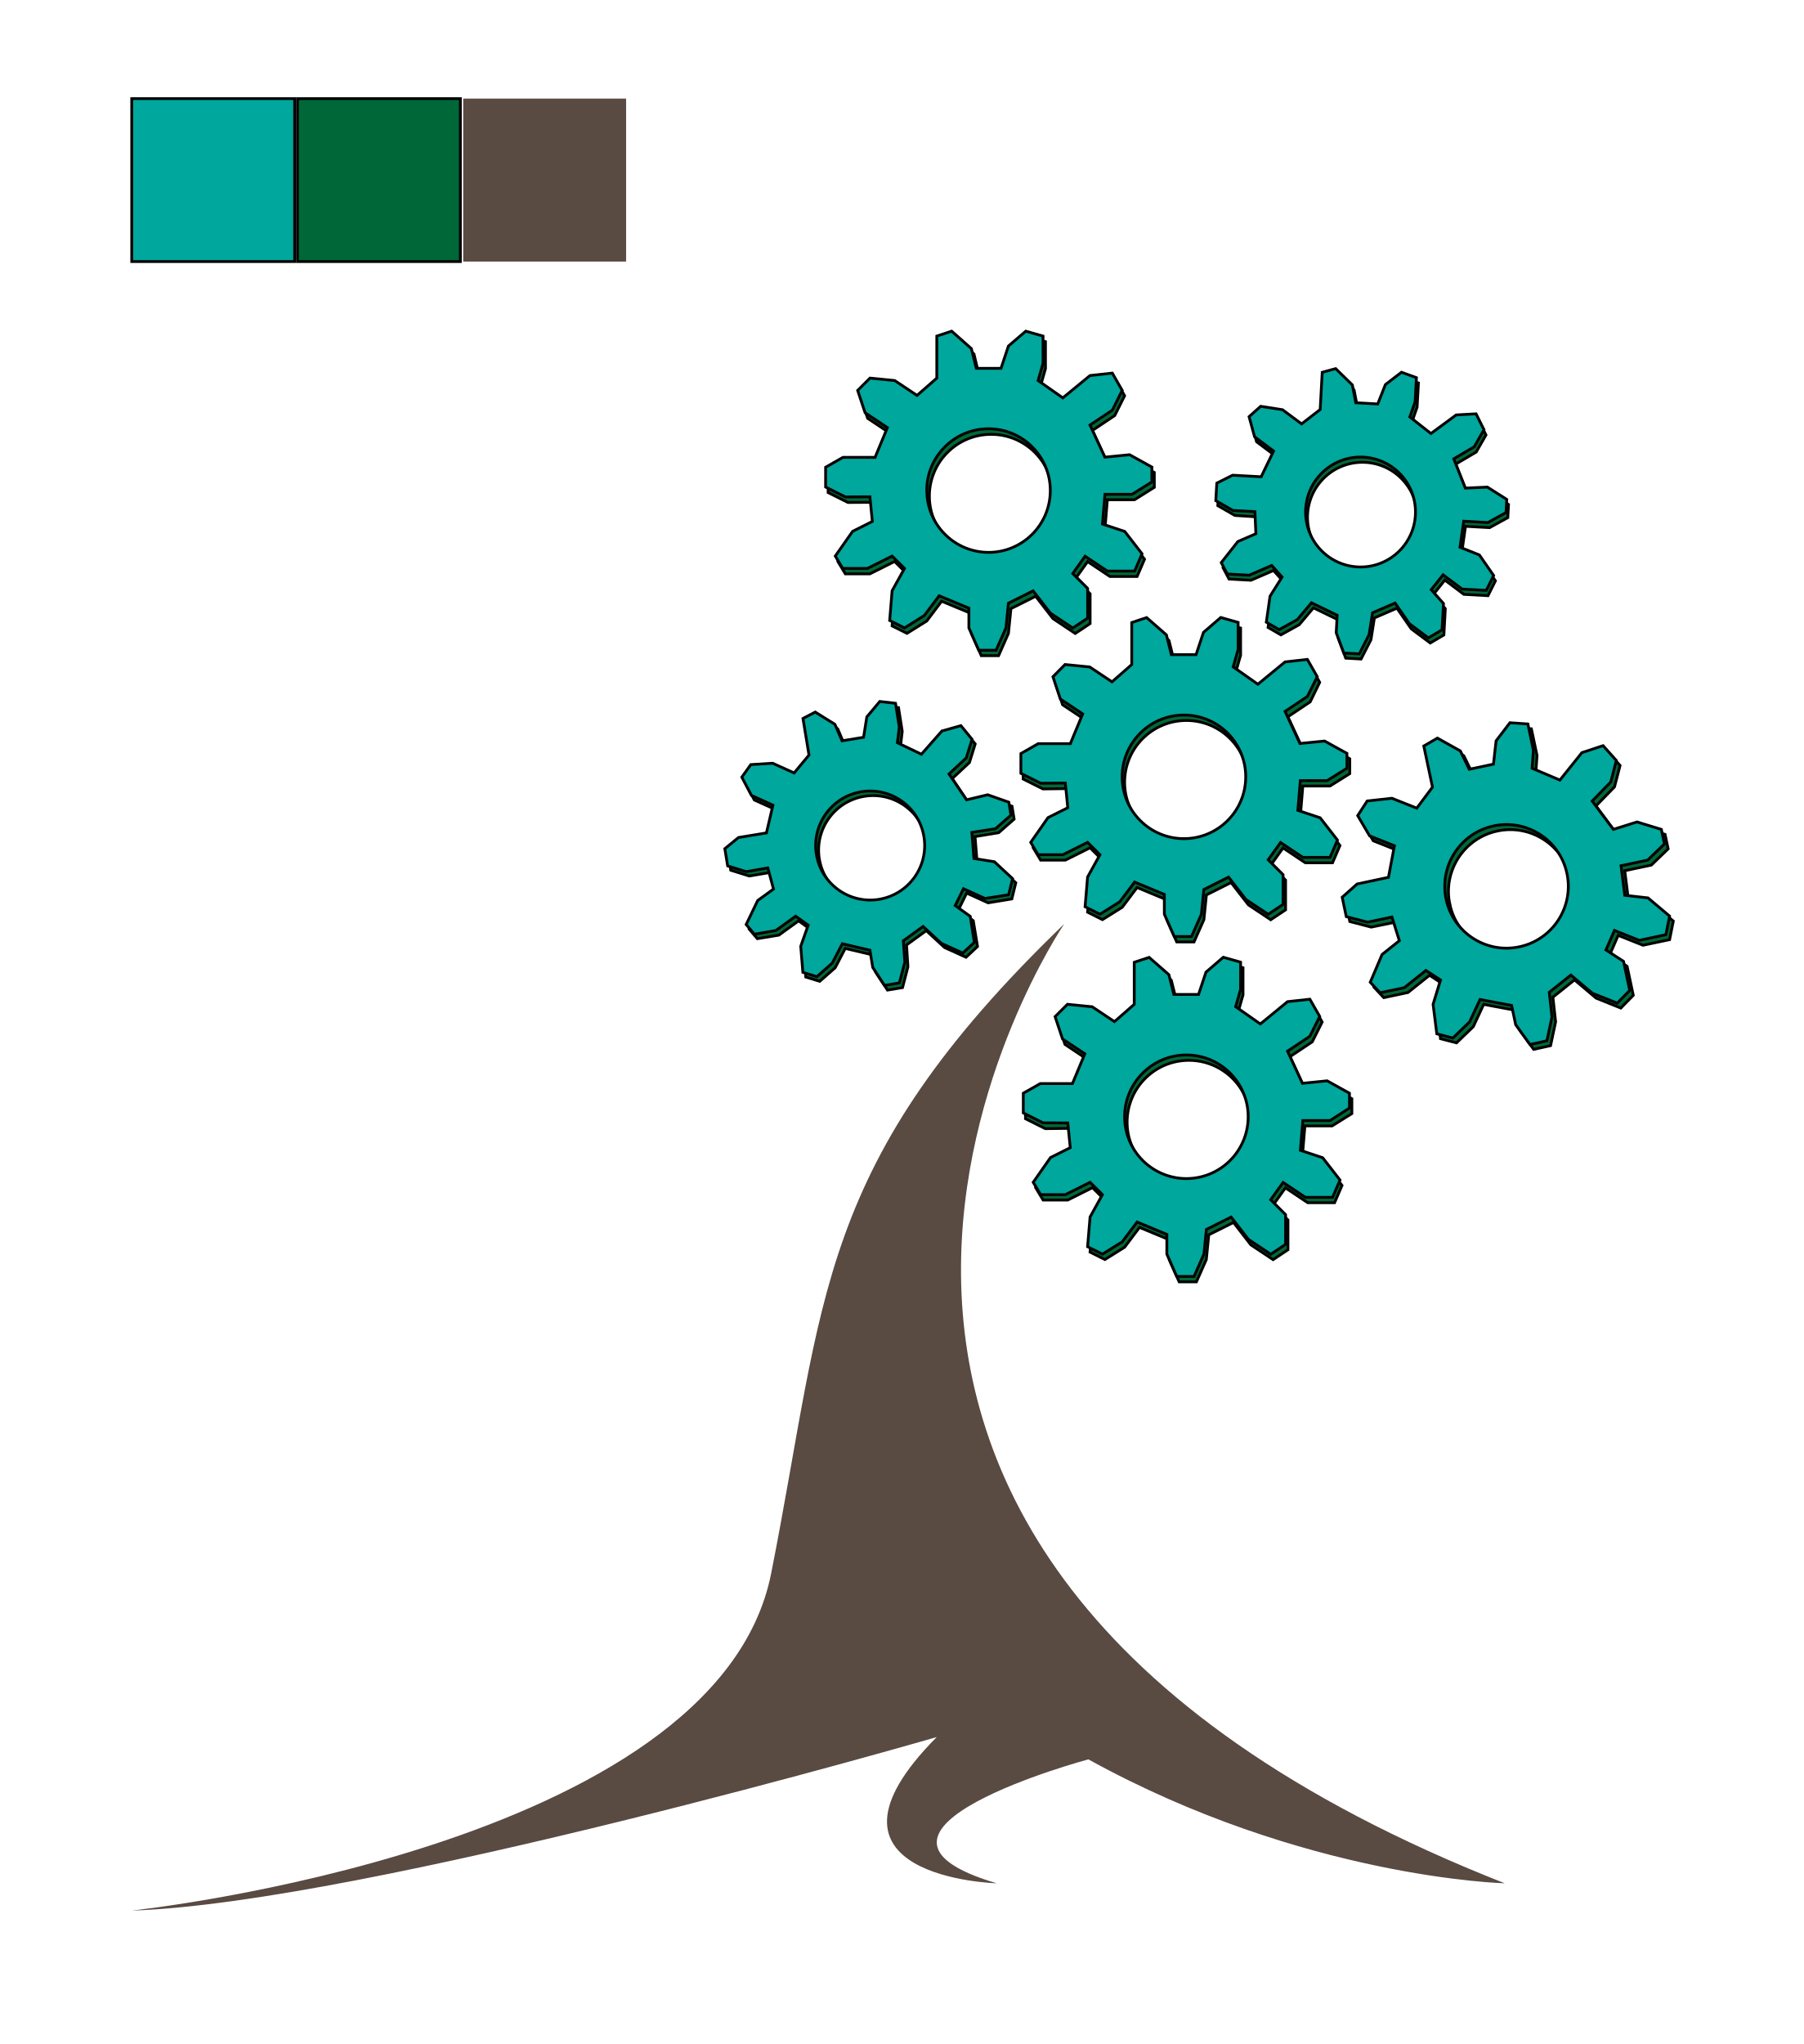
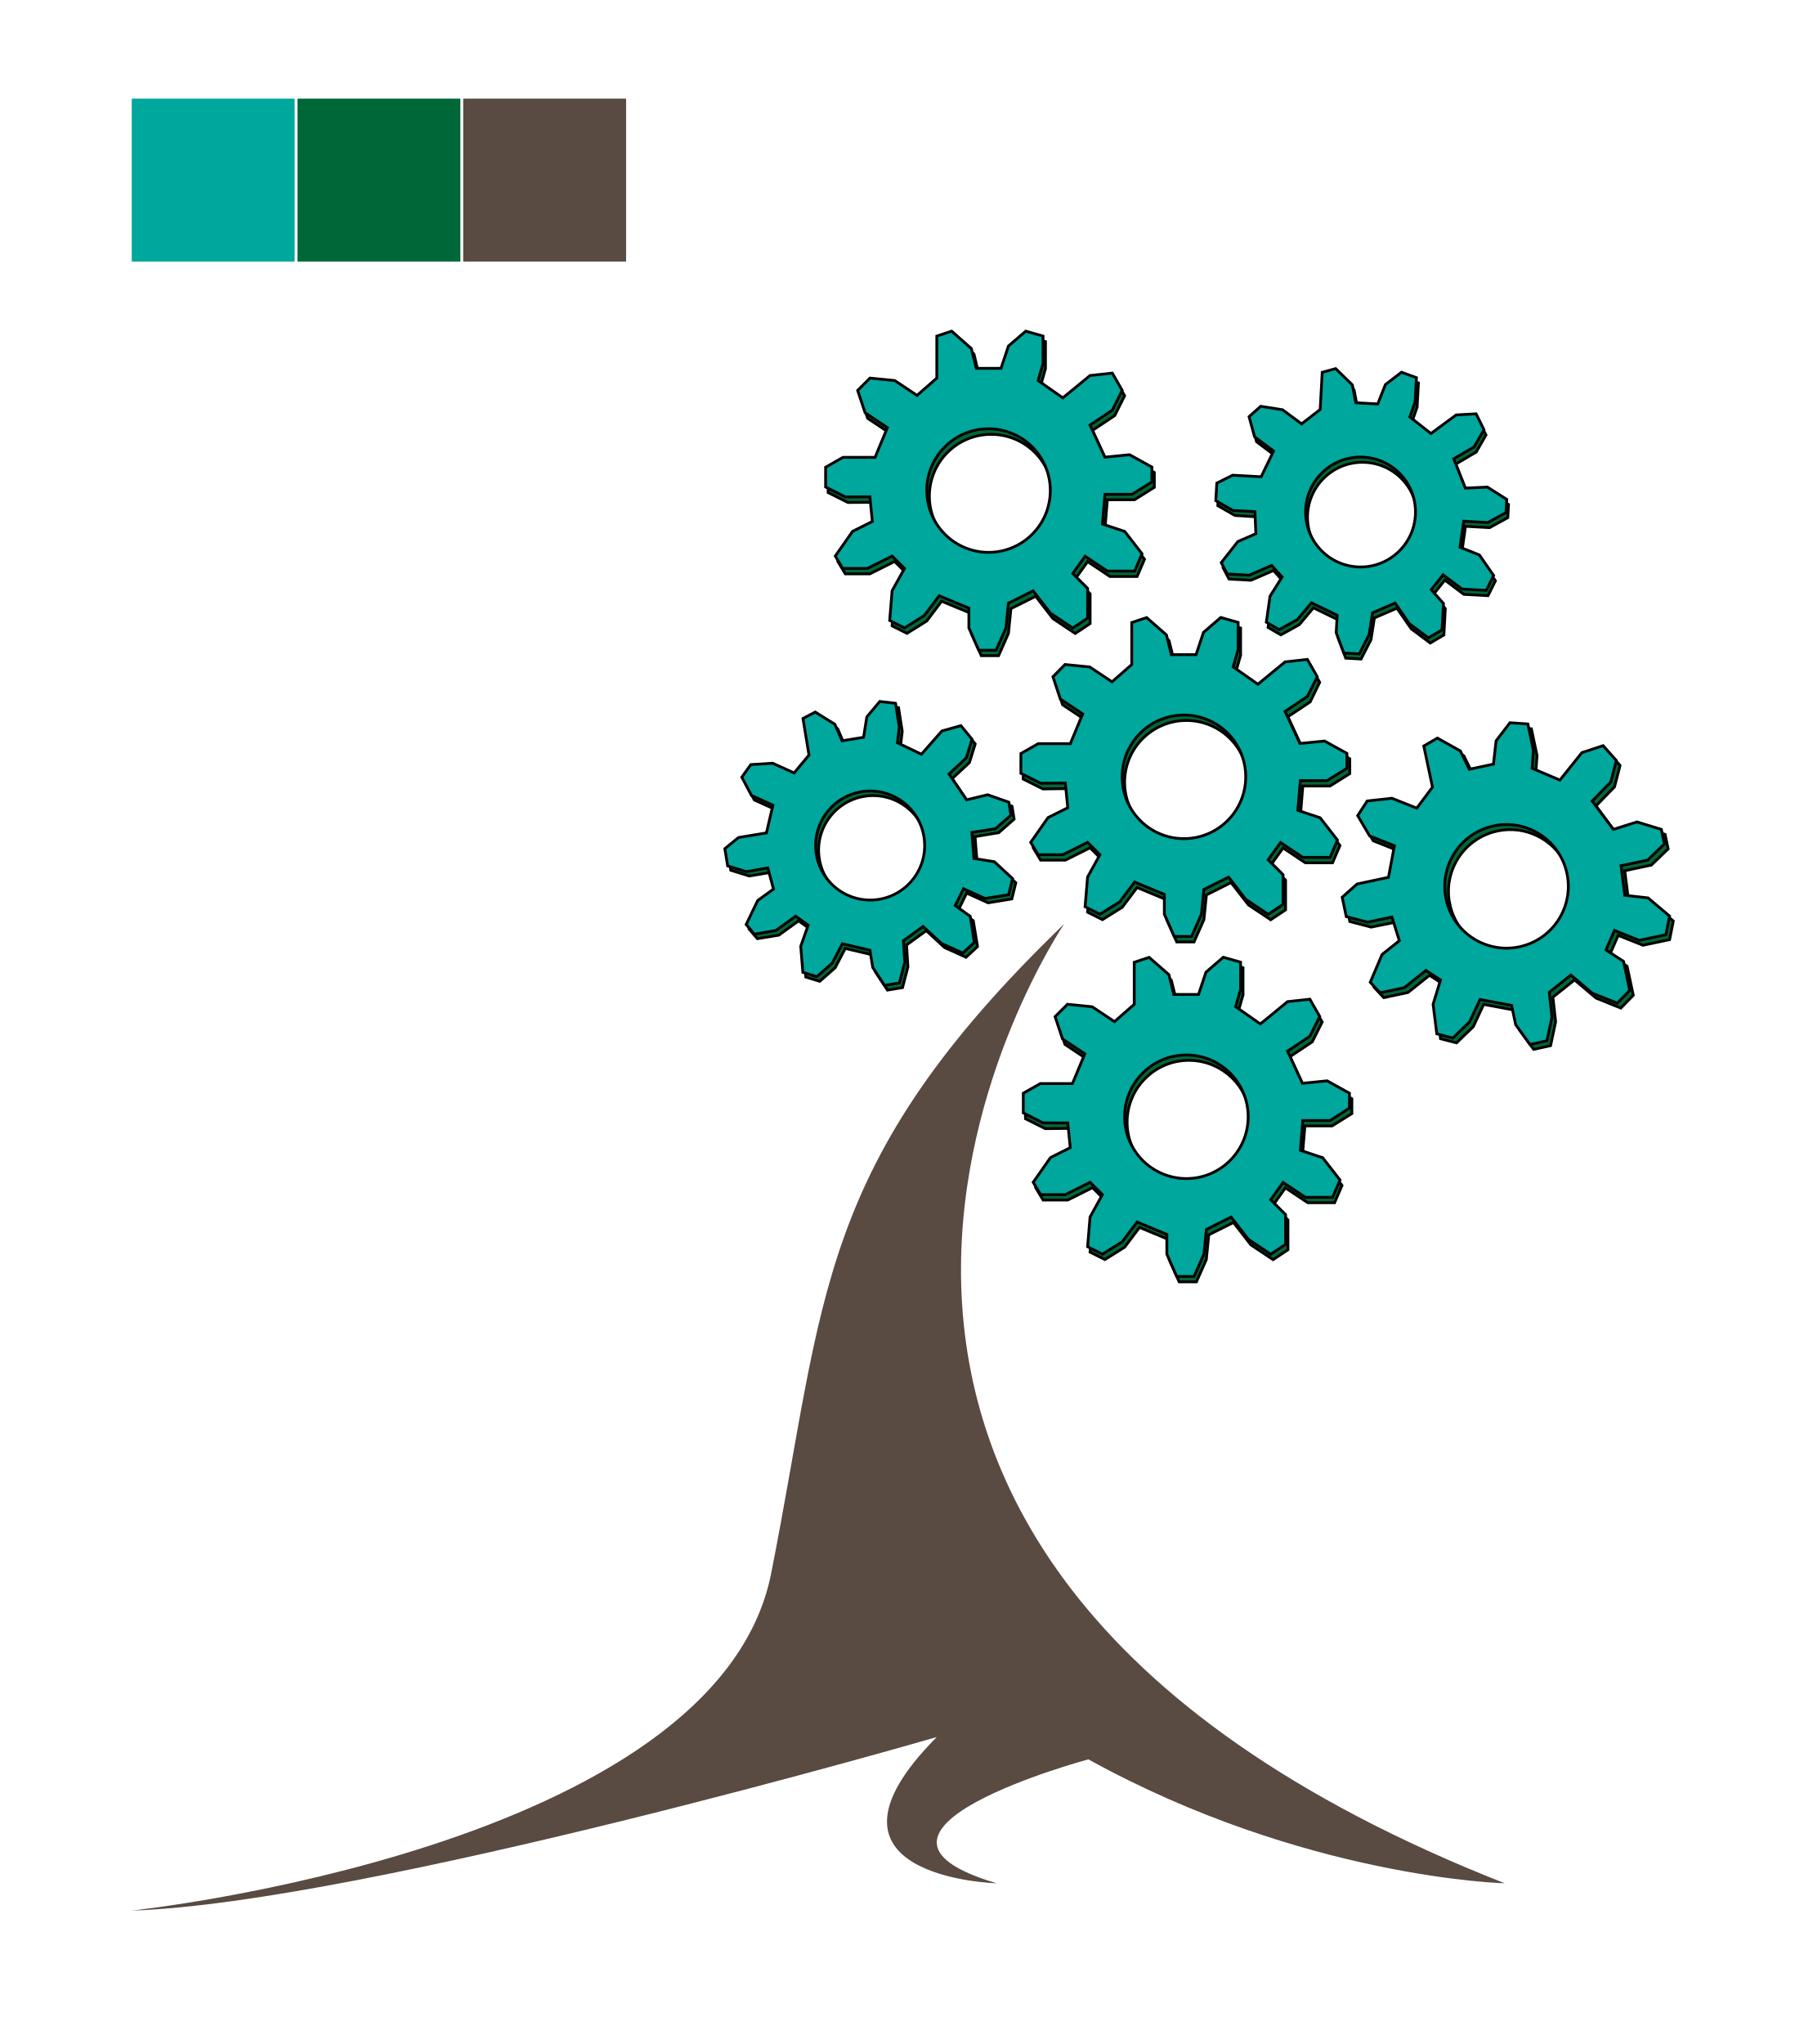
<svg xmlns="http://www.w3.org/2000/svg" id="Layer_1" data-name="Layer 1" viewBox="0 0 485.12 549.7">
  <defs>
-     <style>.cls-1{fill:#006838;}.cls-1,.cls-2{stroke:#010101;stroke-miterlimit:10;stroke-width:0.75px;}.cls-2{fill:#00a79d;}.cls-3{fill:#594a42;}</style>
+     <style>.cls-1,.cls-5{fill:#006838;}.cls-1,.cls-2{stroke:#010101;stroke-miterlimit:10;stroke-width:0.75px;}.cls-2,.cls-4{fill:#00a79d;}.cls-3{fill:#594a42;}</style>
  </defs>
  <path class="cls-1" d="M207.33,234.61l1.53,5.7-4.25,3.07-3.1,6.46,2.22,2.6,5.78-.95,5.31-3.84,3.37,2.41-2,5.69.56,7,3.76,1.16,4.15-3.65,2.71-5.2,7.42,1.75.76,4.63,3.18,4.83,4.05-.67,1.45-5.59-.37-5.88,5.31-3.85,4.91,4.54,5.78,2.62,3.09-2.89-1.14-6.94-4-2.9,2.22-4.53,5.78,2.62,6.37-1.05,1.07-4.34-4.91-4.54-5.49-.88-.57-7,6.37-1.05,4.15-3.65-.57-3.47-5.68-2-5.7,1.53-4.71-6.95,4.64-4.33,1.55-5-3-3.67-5.11,1.44L248.66,204l-6.45-3.1.49-4.24-1-6.36-4.24-.5L233.93,194l-.88,5.5-5.79,1L225.34,196l-5.29-3.29-3.28,1.73,1.62,9.84-4,4.81-5.78-2.62-5.88.38-2.42,3.37,2.6,4.92,5.78,2.61L207,225.17l-7.52,1.23-3.67,3,.76,4.63,5,1.56ZM220.4,231a14.66,14.66,0,1,1,16.85,12.09A14.67,14.67,0,0,1,220.4,231Z" />
  <path class="cls-2" d="M206.54,233.41l1.53,5.69-4.25,3.08-3.1,6.45,2.21,2.61,5.79-1,5.31-3.85,3.37,2.42-2,5.68.57,7,3.76,1.17,4.15-3.66,2.71-5.2,7.42,1.75.76,4.63,3.17,4.83,4-.67,1.46-5.59L243,253l5.31-3.84,4.91,4.54,5.78,2.61,3.09-2.88L261,246.44l-4.05-2.9,2.23-4.53,5.78,2.62,6.36-1,1.07-4.33-4.9-4.55-5.5-.88-.56-7,6.36-1,4.16-3.66-.57-3.47-5.69-2L260,215.1l-4.71-6.95,4.64-4.33,1.55-5-3-3.67-5.11,1.44-5.51,6.25-6.46-3.09.5-4.25-1-6.36-4.24-.49-3.48,4.14-.88,5.49-5.79.95-1.92-4.44-5.29-3.29L216,193.22l1.62,9.84-4,4.81-5.78-2.61-5.88.37L199.55,209l2.59,4.92,5.78,2.62L206.17,224l-7.52,1.24-3.67,3,.76,4.63,5,1.55Zm13.07-3.64a14.66,14.66,0,1,1,16.85,12.09A14.67,14.67,0,0,1,219.61,229.77Z" />
  <path class="cls-1" d="M287.9,303.45l.66,6.65-5.31,2.65-4.66,6.65,2,3.33h6.64l6.65-3.33,3.33,3.33-3.33,6-.66,8,4,2,5.31-3.32,4-5.32,8,3.32v5.32l2.66,6h4.65l2.66-6,.66-6.65,6.65-3.32,4.65,6,6,4,4-2.66v-8l-4-4,3.32-4.65,6,4H359l2-4.65-4.65-6-6-2,.67-8h7.31l5.32-3.32v-4l-6-3.32-6.65.66-4-8.64,6-4,2.66-5.32L353,270.21l-6,.67-7.31,6-6.65-4.65,1.33-4.66v-7.31l-4.65-1.33-4.66,4-2,6h-6.65l-1.33-5.32-5.31-4.65-4,1.33v11.3l-5.32,4.65-6-4-6.65-.67-3.32,3.32,2,6,6,4-3.32,8h-8.64l-4.66,2.66v5.32l5.32,2.66Zm15.29-1.66a16.62,16.62,0,1,1,16.62,16.61A16.62,16.62,0,0,1,303.19,301.79Z" />
  <path class="cls-2" d="M287.23,302l.67,6.65-5.32,2.66-4.65,6.65,2,3.32h6.65l6.65-3.32,3.32,3.32-3.32,6-.67,8,4,2,5.32-3.32,4-5.32,8,3.33v5.31l2.66,6h4.66l2.65-6,.67-6.64,6.65-3.33,4.65,6,6,4,4-2.66v-8l-4-4,3.33-4.65,6,4h7.31l2-4.65-4.66-6-6-2,.66-8h7.32L363,298v-4l-6-3.33-6.65.67-4-8.65,6-4,2.66-5.32-2.66-4.65-6,.66-7.32,6-6.64-4.65,1.33-4.65v-7.32l-4.66-1.32-4.65,4-2,6h-6.65l-1.33-5.32-5.32-4.65-4,1.32v11.31l-5.32,4.65-6-4-6.65-.66-3.32,3.32,2,6,6,4-3.33,8h-8.64L275.27,294v5.31l5.32,2.66Zm15.29-1.66a16.62,16.62,0,1,1,16.62,16.62A16.62,16.62,0,0,1,302.52,300.29Z" />
  <path class="cls-1" d="M375.39,248l2,6.36L372.77,258l-3.18,7.47,2.64,2.83,6.51-1.38,5.81-4.63,3.94,2.57-2,6.54,1,7.94,4.31,1.12,4.51-4.35,2.8-6,8.49,1.59,1.11,5.2,3.84,5.31,4.55-1,1.36-6.4-.73-6.64,5.82-4.64,5.79,4.89L436,271.1l3.35-3.43-1.66-7.8L433,256.8l2.29-5.25,6.68,2.66,7.15-1.51,1-5-5.8-4.89-6.26-.7-1-7.95,7.16-1.51,4.51-4.36-.83-3.9-6.54-2-6.37,2-5.69-7.63,5-5.14,1.5-5.75-3.57-4-5.71,1.89-5.91,7.37L413.12,208l.34-4.83L411.94,196l-4.83-.34-3.72,4.87-.71,6.26-6.51,1.38-2.4-4.92-6.17-3.45L384,202l2.34,11-4.23,5.66L375.41,216l-6.64.73-2.57,3.94,3.2,5.44,6.68,2.66-1.6,8.49L366,239.06l-4,3.57,1.1,5.2,5.75,1.5Zm14.61-4.8A16.62,16.62,0,1,1,409.7,256,16.61,16.61,0,0,1,390,243.15Z" />
  <path class="cls-2" d="M374.43,246.62l2,6.37-4.65,3.7-3.18,7.47,2.64,2.84,6.51-1.38,5.81-4.63,3.94,2.56-2,6.54,1,7.94,4.32,1.13,4.51-4.36,2.8-6,8.49,1.6,1.11,5.2,3.84,5.3,4.55-1,1.36-6.4-.73-6.64,5.81-4.63,5.8,4.89,6.68,2.66,3.35-3.43-1.66-7.81L432,255.47l2.29-5.24,6.68,2.66,7.15-1.52,1-5-5.8-4.89-6.26-.71-1-7.94,7.16-1.52,4.51-4.35-.83-3.91-6.54-2-6.37,2-5.69-7.62,5-5.14,1.5-5.76-3.57-4-5.71,1.89-5.91,7.37-7.47-3.17.34-4.83L411,194.7l-4.83-.33-3.72,4.86-.71,6.27-6.51,1.38-2.4-4.93-6.17-3.45L383,200.63l2.34,11.06-4.23,5.65-6.69-2.66-6.64.73-2.56,3.94,3.2,5.44,6.68,2.66-1.6,8.49-8.45,1.8-4,3.56,1.1,5.21,5.75,1.49ZM389,241.83a16.62,16.62,0,1,1,19.7,12.8A16.61,16.61,0,0,1,389,241.83Z" />
  <path class="cls-1" d="M287.23,212.08l.67,6.65-5.32,2.66L277.93,228l2,3.32h6.65l6.64-3.32,3.33,3.32-3.33,6-.66,8,4,2,5.32-3.32,4-5.32,8,3.33v5.31l2.66,6h4.65l2.66-6,.67-6.64,6.64-3.33,4.66,6,6,4,4-2.66v-8l-4-4,3.32-4.65,6,4h7.31l2-4.65-4.65-6-6-2,.66-8h7.31l5.32-3.33v-4l-6-3.33-6.65.67-4-8.64,6-4L355,183.5l-2.65-4.65-6,.66-7.31,6-6.65-4.65,1.33-4.65v-7.31l-4.65-1.33-4.65,4-2,6h-6.64l-1.33-5.32-5.32-4.65-4,1.33v11.3l-5.32,4.65-6-4-6.65-.66-3.32,3.32,2,6,6,4-3.32,8h-8.64l-4.65,2.66v5.31l5.31,2.66Zm15.29-1.66A16.62,16.62,0,1,1,319.14,227,16.62,16.62,0,0,1,302.52,210.42Z" />
  <path class="cls-2" d="M286.57,210.59l.66,6.64-5.32,2.66-4.65,6.65,2,3.32h6.65l6.65-3.32,3.32,3.32-3.32,6-.67,8,4,2,5.32-3.33,4-5.31,8,3.32v5.32l2.66,6h4.65l2.66-6,.66-6.65,6.65-3.32,4.65,6,6,4,4-2.66v-8l-4-4,3.33-4.65,6,4h7.31l2-4.65-4.66-6-6-2,.67-8H357l5.32-3.32v-4l-6-3.32-6.64.66-4-8.64,6-4,2.66-5.32-2.66-4.65-6,.67-7.31,6-6.65-4.66,1.33-4.65v-7.31l-4.66-1.33-4.65,4-2,6h-6.65l-1.33-5.32-5.32-4.65-4,1.33v11.3l-5.31,4.65-6-4-6.64-.66L283.24,182l2,6,6,4-3.32,8h-8.65l-4.65,2.66v5.32l5.32,2.66Zm15.29-1.66a16.62,16.62,0,1,1,16.61,16.61A16.61,16.61,0,0,1,301.86,208.93Z" />
  <path class="cls-1" d="M338.09,139l.26,5.94-4.86,2.1L329,152.67l1.6,3.05,5.91.33,6.06-2.62,2.79,3.11-3.25,5.15-1,7.05,3.45,2L349.5,168l3.81-4.53,6.92,3.35-.27,4.72L362,177l4.13.23,2.66-5.18.92-5.87,6.06-2.62,3.84,5.54,5.12,3.83,3.67-2.16.39-7.08L385.48,160l3.18-4,5.11,3.84,6.5.36,2-4-3.84-5.54-5.21-2.07,1-7.05,6.49.36,4.89-2.69.19-3.54-5.14-3.25-5.94.27-3.12-7.87,5.51-3.25,2.63-4.59-2.14-4.26-5.34.29-6.79,5-5.67-4.46,1.41-4.06.36-6.5-4.07-1.41-4.33,3.32L371.07,110l-5.9-.33-.92-4.78-4.49-4.4-3.61,1-.56,10-4.95,3.87-5.11-3.83-5.87-.92-3.12,2.79,1.48,5.41,5.11,3.83-3.34,6.92-7.67-.42-4.27,2.13-.26,4.72,4.59,2.63Zm13.65-.72a14.78,14.78,0,1,1,13.94,15.58A14.79,14.79,0,0,1,351.74,138.24Z" />
  <path class="cls-2" d="M337.57,137.6l.26,5.94-4.85,2.1-4.46,5.67,1.61,3.05,5.9.33,6.07-2.62,2.78,3.11-3.24,5.15-1,7,3.45,2,4.88-2.69,3.81-4.53,6.92,3.35-.26,4.72,2.06,5.44,4.14.23,2.65-5.18.92-5.87,6.07-2.62,3.83,5.54,5.12,3.83,3.67-2.16.4-7.08L385,158.59l3.18-4,5.12,3.83,6.49.36,2-4-3.84-5.54-5.21-2.07,1-7,6.5.36,4.88-2.69.2-3.54L400.11,131l-5.94.27-3.11-7.87,5.51-3.25,2.62-4.59-2.13-4.27-5.35.3-6.79,5-5.67-4.46,1.41-4.06.36-6.5L377,100.11l-4.33,3.32-2.06,5.21-5.91-.33-.91-4.78-4.5-4.4-3.61,1-.55,10L350.13,114,345,110.19l-5.87-.92L336,112.06l1.48,5.41,5.12,3.83-3.35,6.92-7.67-.42-4.26,2.13-.27,4.72,4.6,2.63Zm13.66-.72a14.78,14.78,0,1,1,13.94,15.58A14.78,14.78,0,0,1,351.23,136.88Z" />
  <path class="cls-1" d="M234.69,135.09l.67,6.65L230,144.4,225.39,151l2,3.33H234l6.65-3.33,3.32,3.33-3.32,6-.67,8,4,2,5.32-3.32,4-5.32,8,3.32v5.32l2.66,6h4.66l2.65-6,.67-6.65,6.65-3.32,4.65,6,6,4,4-2.66v-8l-4-4,3.33-4.66,6,4h7.31l2-4.65-4.66-6-6-2,.66-8h7.32l5.31-3.33v-4l-6-3.32-6.65.67-4-8.65,6-4,2.66-5.32-2.66-4.66-6,.67-7.32,6-6.64-4.65,1.33-4.65V91.88l-4.66-1.33-4.65,4-2,6h-6.65L262,95.21l-5.32-4.66-4,1.33v11.3l-5.32,4.66-6-4-6.65-.67-3.32,3.33,2,6,6,4-3.33,8h-8.64l-4.65,2.65v5.32l5.32,2.66ZM250,133.43a16.62,16.62,0,1,1,16.62,16.62A16.62,16.62,0,0,1,250,133.43Z" />
  <path class="cls-2" d="M234,133.6l.66,6.64-5.31,2.66-4.66,6.65,2,3.32h6.64l6.65-3.32,3.33,3.32-3.33,6-.66,8,4,2,5.31-3.33,4-5.31,8,3.32v5.32l2.66,6h4.65l2.66-6,.66-6.65,6.65-3.32,4.66,6,6,4,4-2.66v-8l-4-4,3.32-4.65,6,4h7.32l2-4.66-4.65-6-6-2,.67-8h7.31l5.32-3.32v-4l-6-3.32-6.65.66-4-8.64,6-4,2.66-5.32-2.66-4.65-6,.66-7.31,6-6.65-4.66,1.33-4.65V90.39l-4.65-1.33-4.66,4-2,6h-6.65l-1.33-5.32L256,89.06l-4,1.33v11.3l-5.32,4.65-6-4-6.65-.66L230.71,105l2,6,6,4-3.32,8h-8.64l-4.66,2.66v5.32l5.32,2.66Zm15.29-1.67a16.62,16.62,0,1,1,16.62,16.62A16.61,16.61,0,0,1,249.32,131.93Z" />
  <path class="cls-3" d="M286.27,248.48s-113.5,166.67,118.5,258c0,0-54-1.33-112-33.33,0,0-72,19.33-24.66,33.33,0,0-53.79-1.44-16.12-39.33,0,0-153.88,44.67-216.55,46.67,0,0,157.33-16.67,172-90.67S219.11,313.15,286.27,248.48Z" />
-   <rect class="cls-2" x="35.44" y="26.52" width="43.82" height="43.82" />
-   <rect class="cls-1" x="80.02" y="26.52" width="43.82" height="43.82" />
+   <rect class="cls-4" x="35.44" y="26.52" width="43.82" height="43.82" />
+   <rect class="cls-5" x="80.02" y="26.52" width="43.82" height="43.82" />
  <rect class="cls-3" x="124.6" y="26.52" width="43.82" height="43.82" />
</svg>
